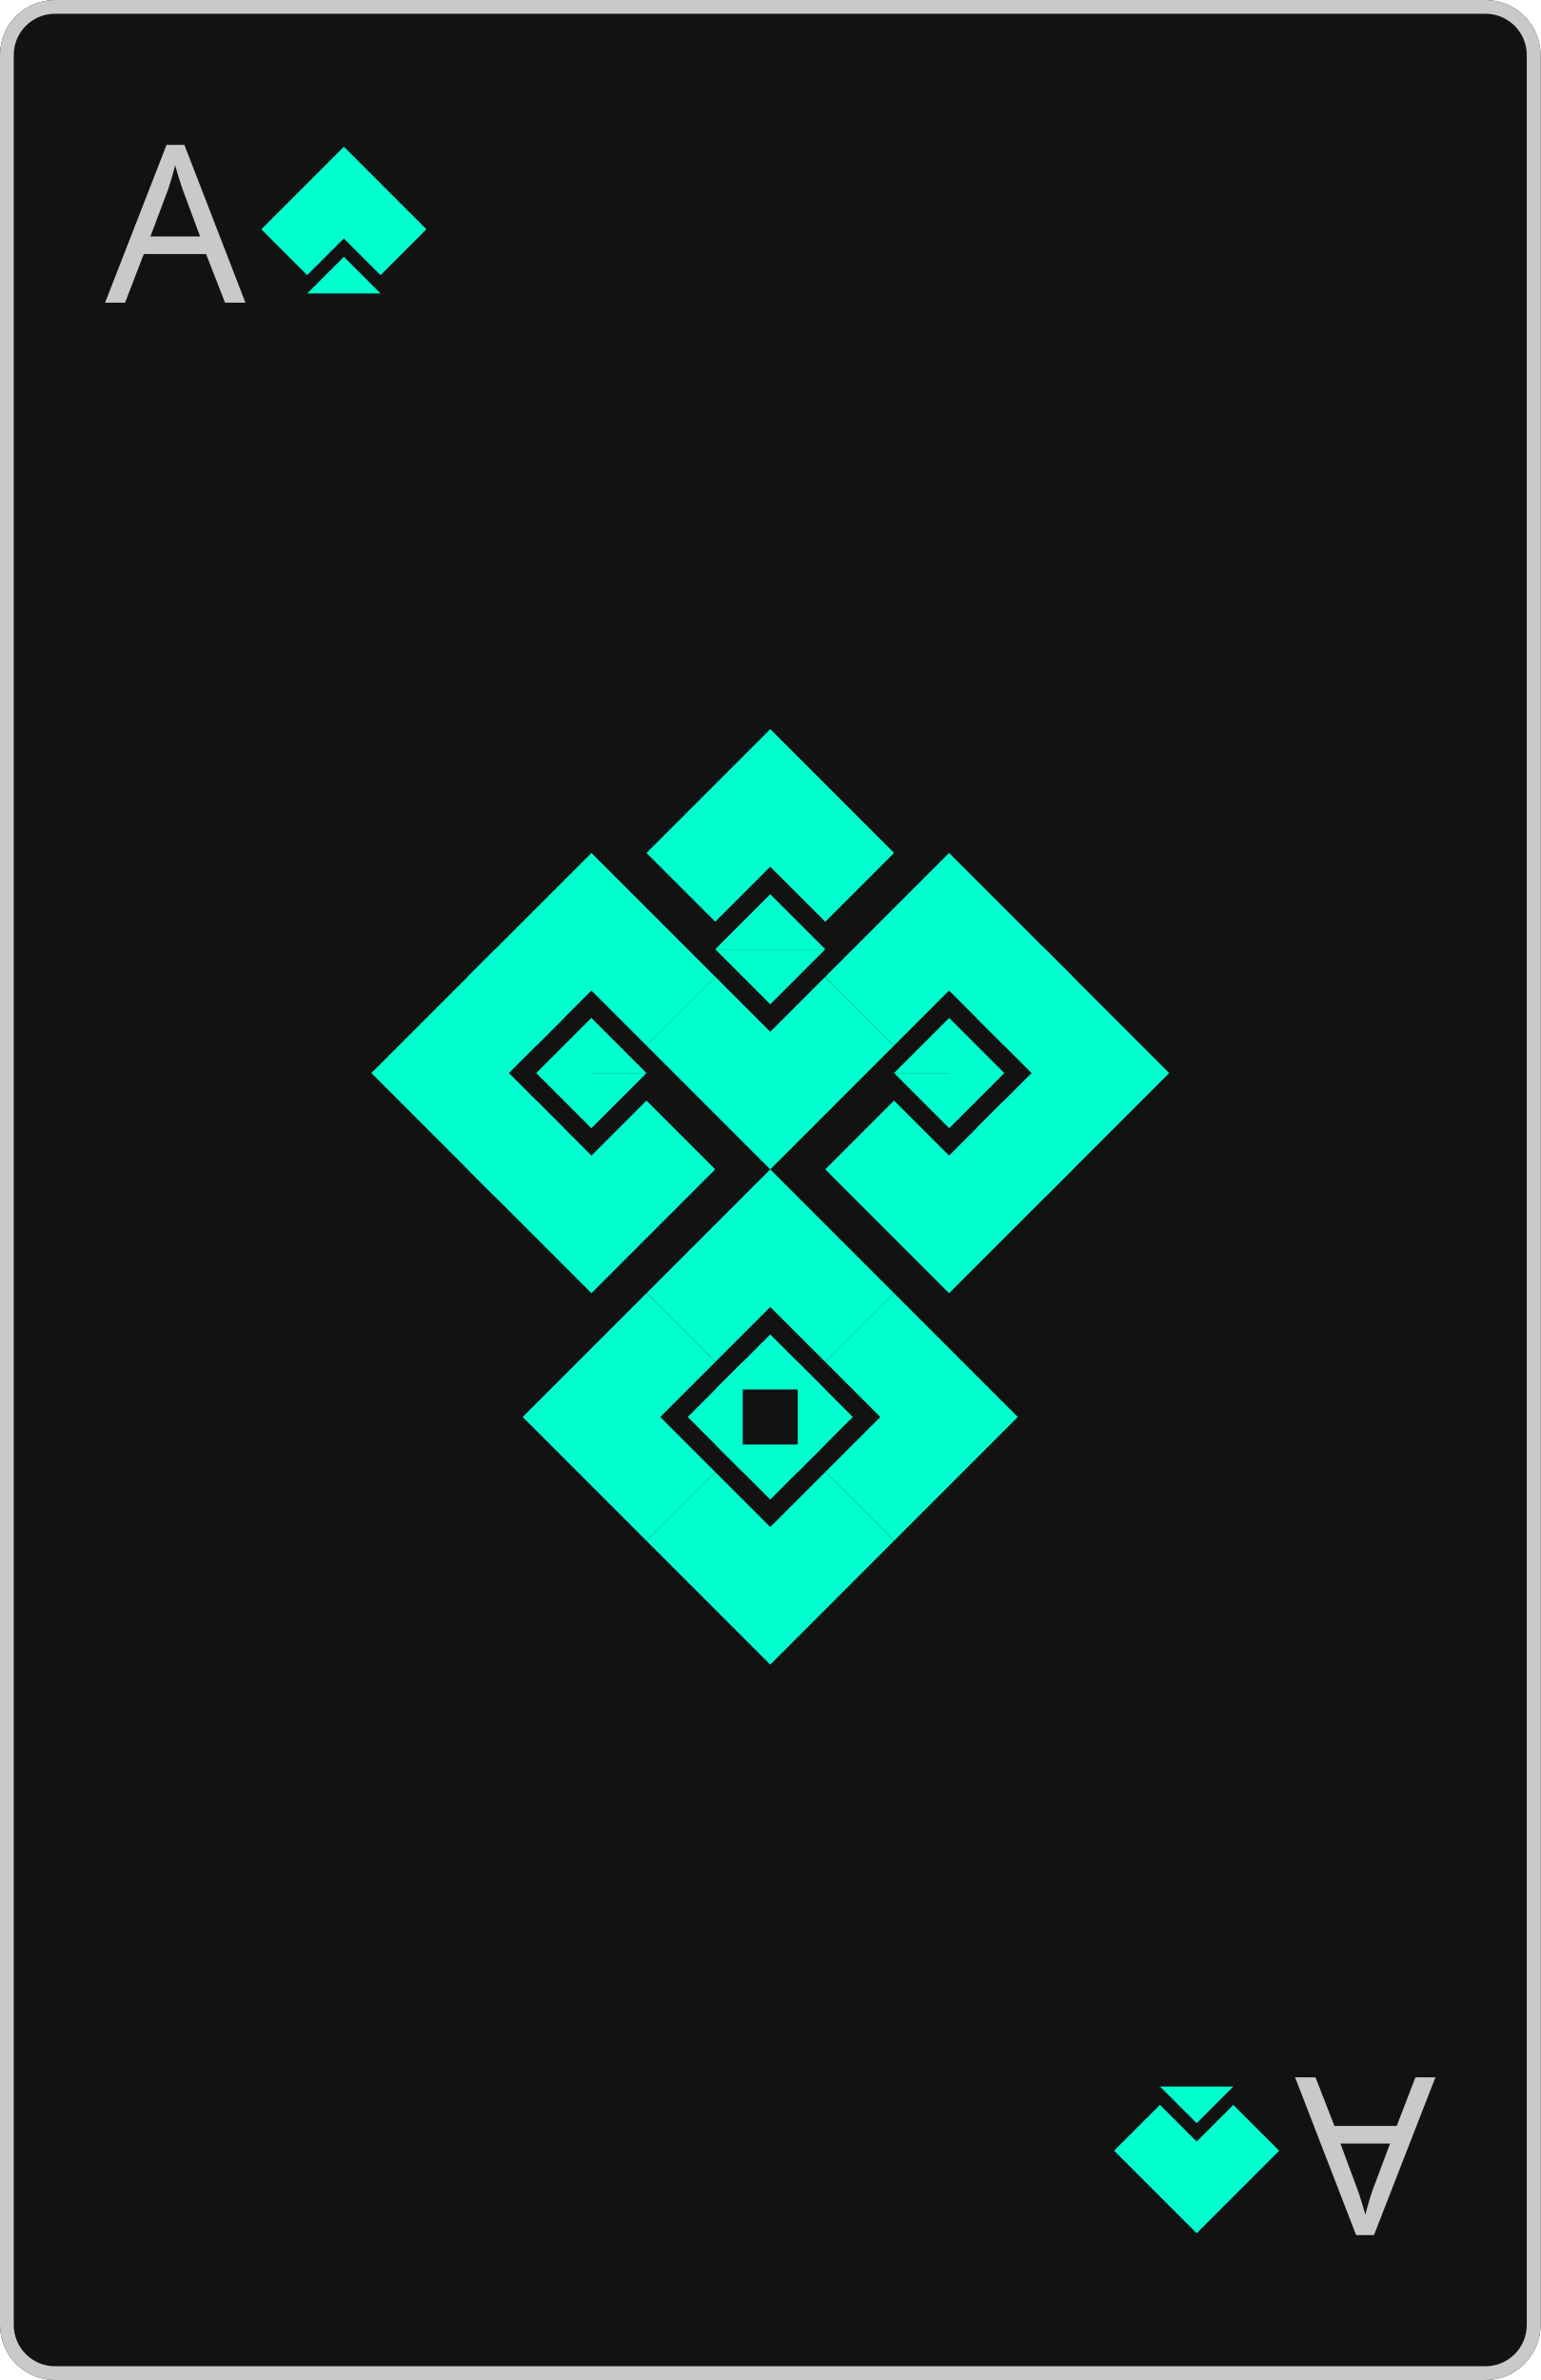
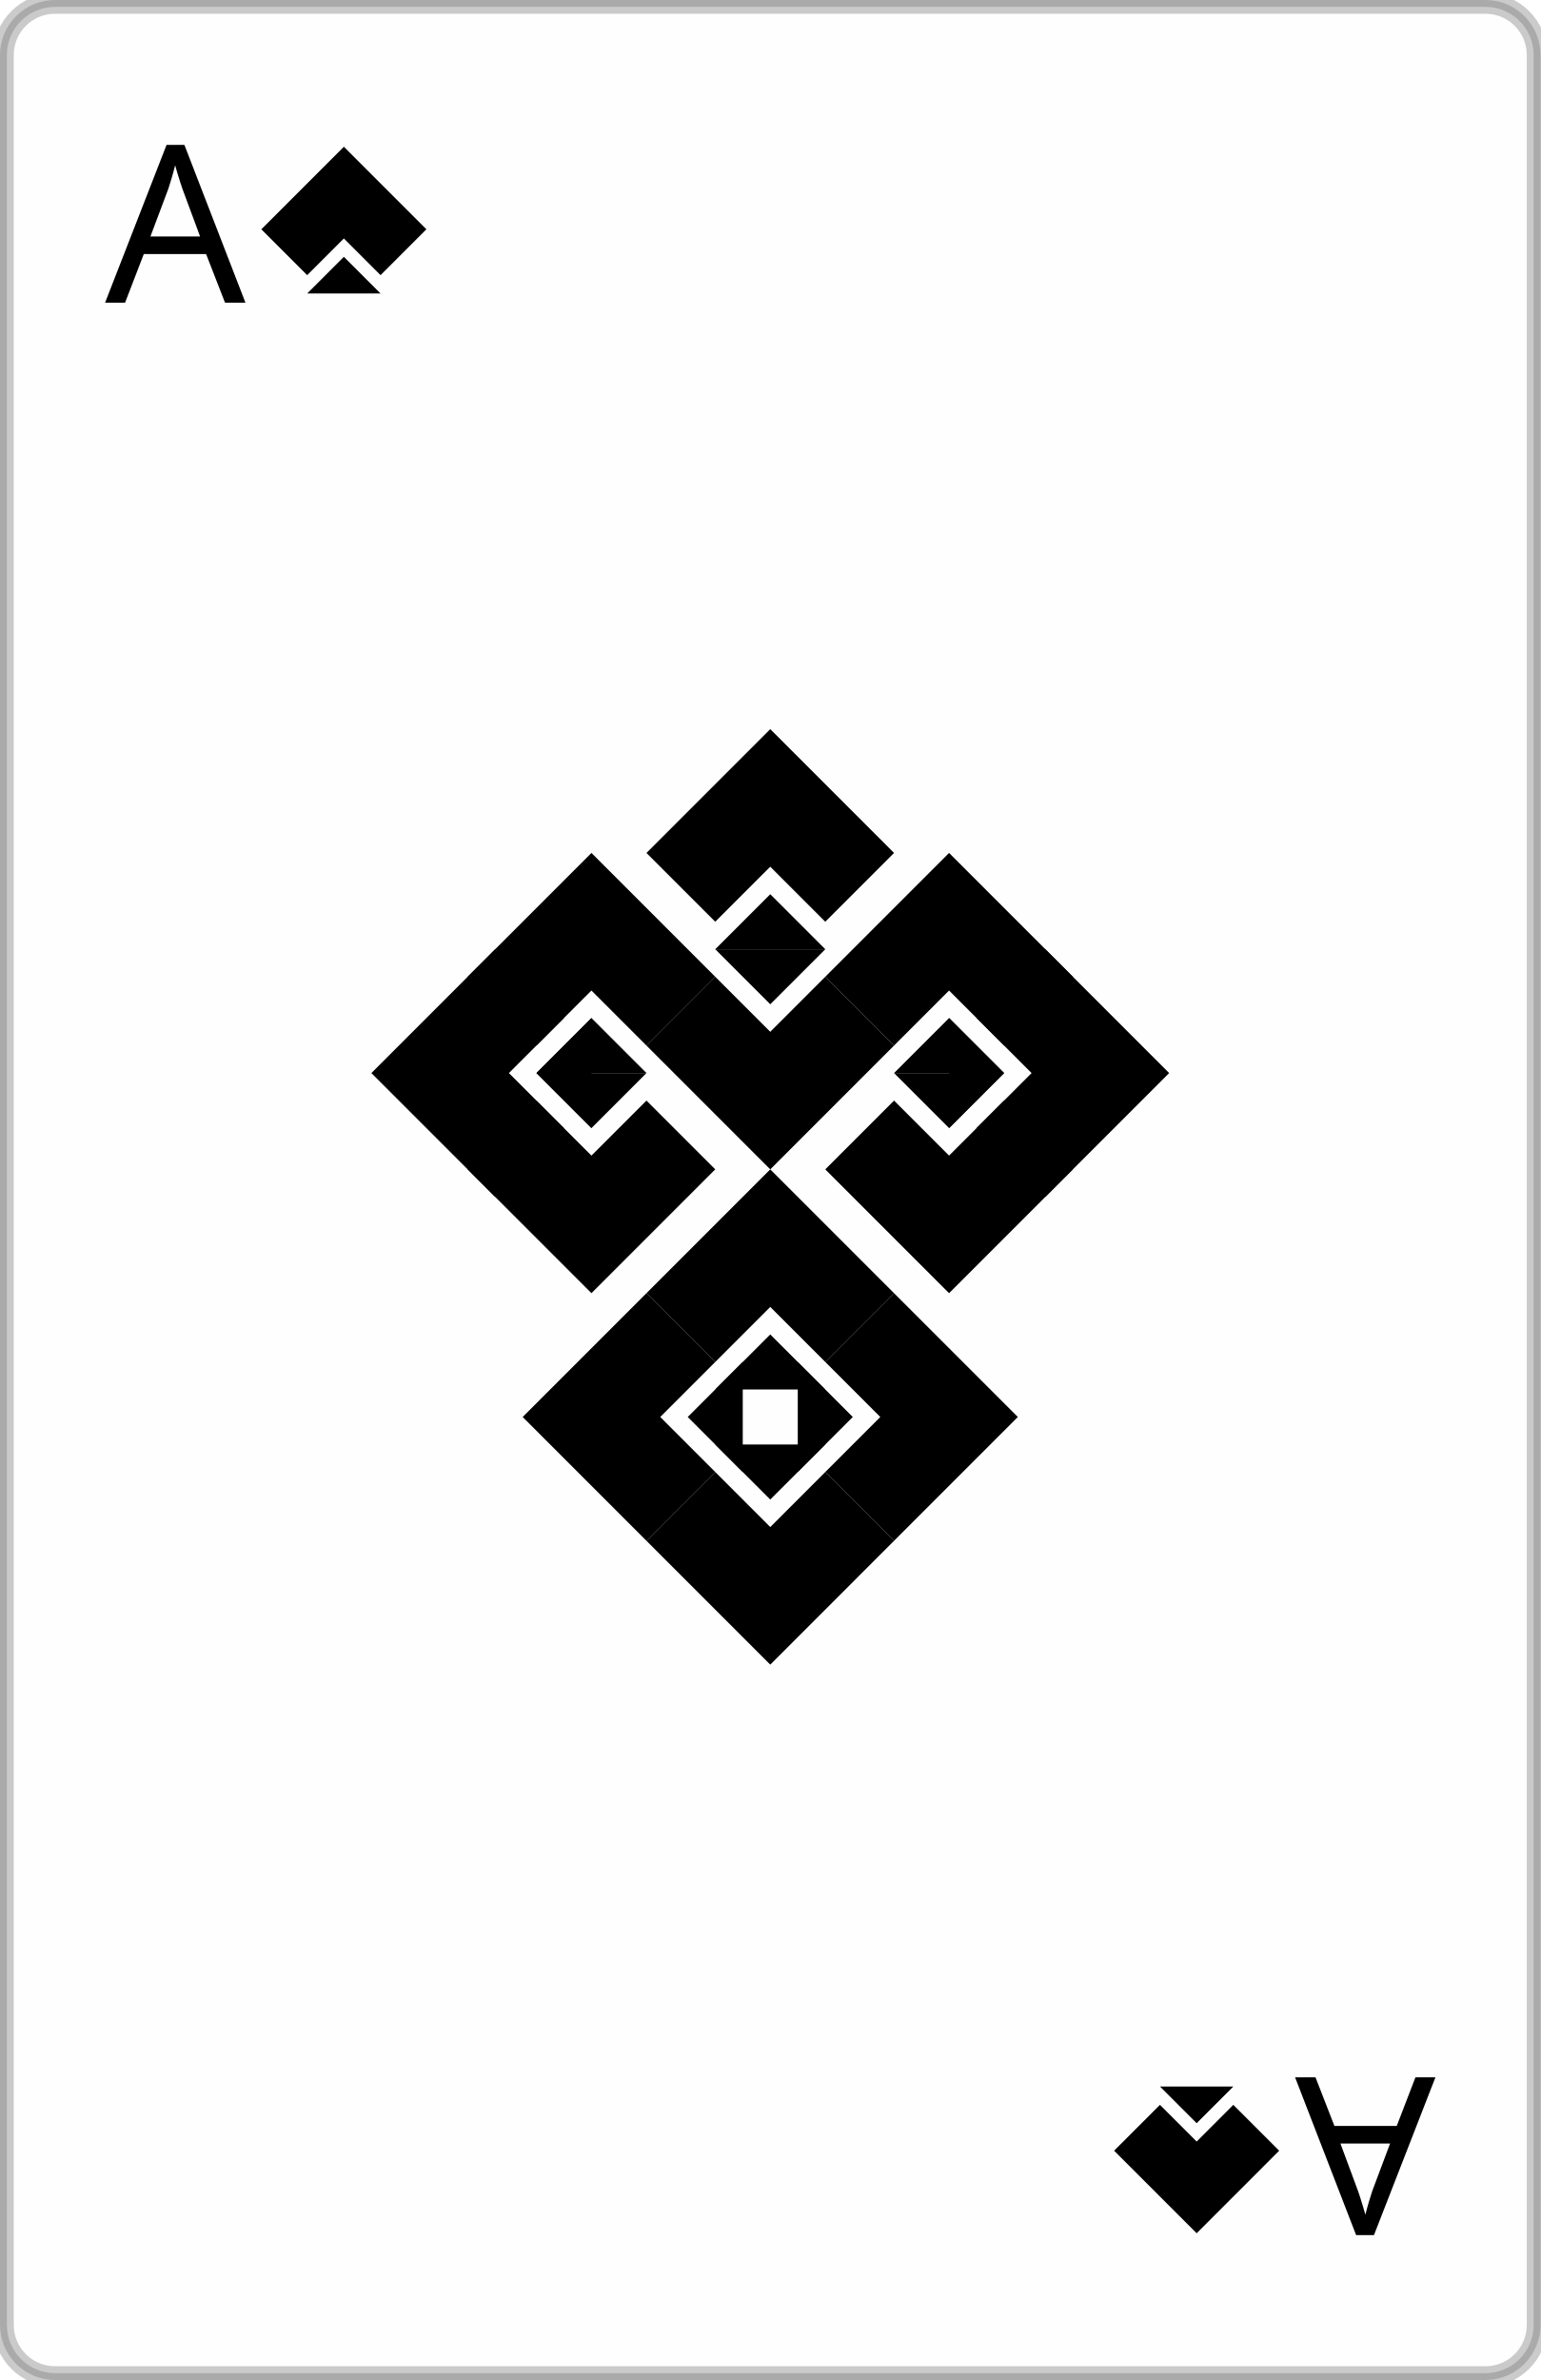
<svg xmlns="http://www.w3.org/2000/svg" width="112" height="173" viewBox="0 0 112 173">
  <defs>
-     <style>.a{fill:none;}.b{fill:#121212;stroke:#c9c9c9;stroke-linejoin:bevel;}.c{fill:#c9c9c9;font-size:16px;font-family:PTSans-Regular, PT Sans;}.d{clip-path:url(#a);}.e{fill:#00ffce;}.f{clip-path:url(#c);}.g{stroke:none;}</style>
+     <style>.a{fill:none;}.b{fill:#fefefe;stroke:#78787861;stroke-linejoin:bevel;}.c{fill:black;font-size:16px;font-family:PTSans-Regular, PT Sans;}.d{clip-path:url(#a);}.e{fill:black;}.f{clip-path:url(#c);}.g{stroke:#78787861;}</style>
    <clipPath id="a">
      <rect class="a" width="16" height="16" />
    </clipPath>
    <clipPath id="c">
      <rect class="a" width="24" height="24" />
    </clipPath>
  </defs>
  <g transform="translate(-1687 -72)">
    <g class="b" transform="translate(1687 72)">
      <rect class="g" width="112" height="173" rx="4" />
      <rect class="a" x="0.5" y="0.5" width="111" height="172" rx="3.5" />
    </g>
    <text class="c" transform="translate(1704 94)">
      <tspan x="-9.36" y="0">A</tspan>
    </text>
    <text class="c" transform="translate(1782 223) rotate(180)">
      <tspan x="-9.36" y="0">A</tspan>
    </text>
    <g transform="translate(1610)">
      <g class="d" transform="translate(94 80)">
        <path class="e" d="M116.333,330.667l6,6L119,340l-2.667-2.667L113.667,340l-3.333-3.333Z" transform="translate(-108.333 -328)" />
        <path class="e" d="M116.333,338.667l-2.667,2.667H119Z" transform="translate(-108.333 -328)" />
        <rect class="a" width="16" height="16" />
      </g>
      <g class="d" transform="translate(172 237) rotate(180)">
        <path class="e" d="M116.333,330.667l6,6L119,340l-2.667-2.667L113.667,340l-3.333-3.333Z" transform="translate(-108.333 -328)" />
        <path class="e" d="M116.333,338.667l-2.667,2.667H119Z" transform="translate(-108.333 -328)" />
        <rect class="a" width="16" height="16" />
      </g>
    </g>
    <g class="f" transform="translate(1710 162) rotate(-90)">
      <path class="e" d="M121,294l9,9-5,5-4-4-4,4-5-5Z" transform="translate(-109 -290)" />
      <path class="e" d="M121,306l-4,4h8Z" transform="translate(-109 -290)" />
      <rect class="a" width="24" height="24" />
    </g>
    <g class="f" transform="translate(1721 187) rotate(-90)">
      <path class="e" d="M121,294l9,9-5,5-4-4-4,4-5-5Z" transform="translate(-109 -290)" />
      <path class="e" d="M121,306l-4,4h8Z" transform="translate(-109 -290)" />
      <rect class="a" width="24" height="24" />
    </g>
    <g class="f" transform="translate(1776 138) rotate(90)">
      <path class="e" d="M121,294l9,9-5,5-4-4-4,4-5-5Z" transform="translate(-109 -290)" />
      <path class="e" d="M121,306l-4,4h8Z" transform="translate(-109 -290)" />
      <rect class="a" width="24" height="24" />
    </g>
    <g class="f" transform="translate(1765 163) rotate(90)">
      <path class="e" d="M121,294l9,9-5,5-4-4-4,4-5-5Z" transform="translate(-109 -290)" />
      <path class="e" d="M121,306l-4,4h8Z" transform="translate(-109 -290)" />
      <rect class="a" width="24" height="24" />
    </g>
    <g class="f" transform="translate(1755 161) rotate(180)">
      <path class="e" d="M121,294l9,9-5,5-4-4-4,4-5-5Z" transform="translate(-109 -290)" />
      <path class="e" d="M121,306l-4,4h8Z" transform="translate(-109 -290)" />
      <rect class="a" width="24" height="24" />
    </g>
    <g class="f" transform="translate(1755 197) rotate(180)">
      <path class="e" d="M121,294l9,9-5,5-4-4-4,4-5-5Z" transform="translate(-109 -290)" />
      <path class="e" d="M121,306l-4,4h8Z" transform="translate(-109 -290)" />
      <rect class="a" width="24" height="24" />
    </g>
    <g class="f" transform="translate(1718 130)">
      <path class="e" d="M121,294l9,9-5,5-4-4-4,4-5-5Z" transform="translate(-109 -290)" />
      <path class="e" d="M121,306l-4,4h8Z" transform="translate(-109 -290)" />
      <rect class="a" width="24" height="24" />
    </g>
    <g class="f" transform="translate(1768 170) rotate(180)">
      <path class="e" d="M121,294l9,9-5,5-4-4-4,4-5-5Z" transform="translate(-109 -290)" />
      <path class="e" d="M121,306l-4,4h8Z" transform="translate(-109 -290)" />
      <rect class="a" width="24" height="24" />
    </g>
    <g class="f" transform="translate(1742 170) rotate(180)">
      <path class="e" d="M121,294l9,9-5,5-4-4-4,4-5-5Z" transform="translate(-109 -290)" />
      <path class="e" d="M121,306l-4,4h8Z" transform="translate(-109 -290)" />
      <rect class="a" width="24" height="24" />
    </g>
    <g class="f" transform="translate(1744 130)">
      <path class="e" d="M121,294l9,9-5,5-4-4-4,4-5-5Z" transform="translate(-109 -290)" />
      <path class="e" d="M121,306l-4,4h8Z" transform="translate(-109 -290)" />
      <rect class="a" width="24" height="24" />
    </g>
    <g class="f" transform="translate(1731 121)">
      <path class="e" d="M121,294l9,9-5,5-4-4-4,4-5-5Z" transform="translate(-109 -290)" />
      <path class="e" d="M121,306l-4,4h8Z" transform="translate(-109 -290)" />
      <rect class="a" width="24" height="24" />
    </g>
    <g class="f" transform="translate(1731 153)">
      <path class="e" d="M121,294l9,9-5,5-4-4-4,4-5-5Z" transform="translate(-109 -290)" />
      <path class="e" d="M121,306l-4,4h8Z" transform="translate(-109 -290)" />
      <rect class="a" width="24" height="24" />
    </g>
  </g>
</svg>
